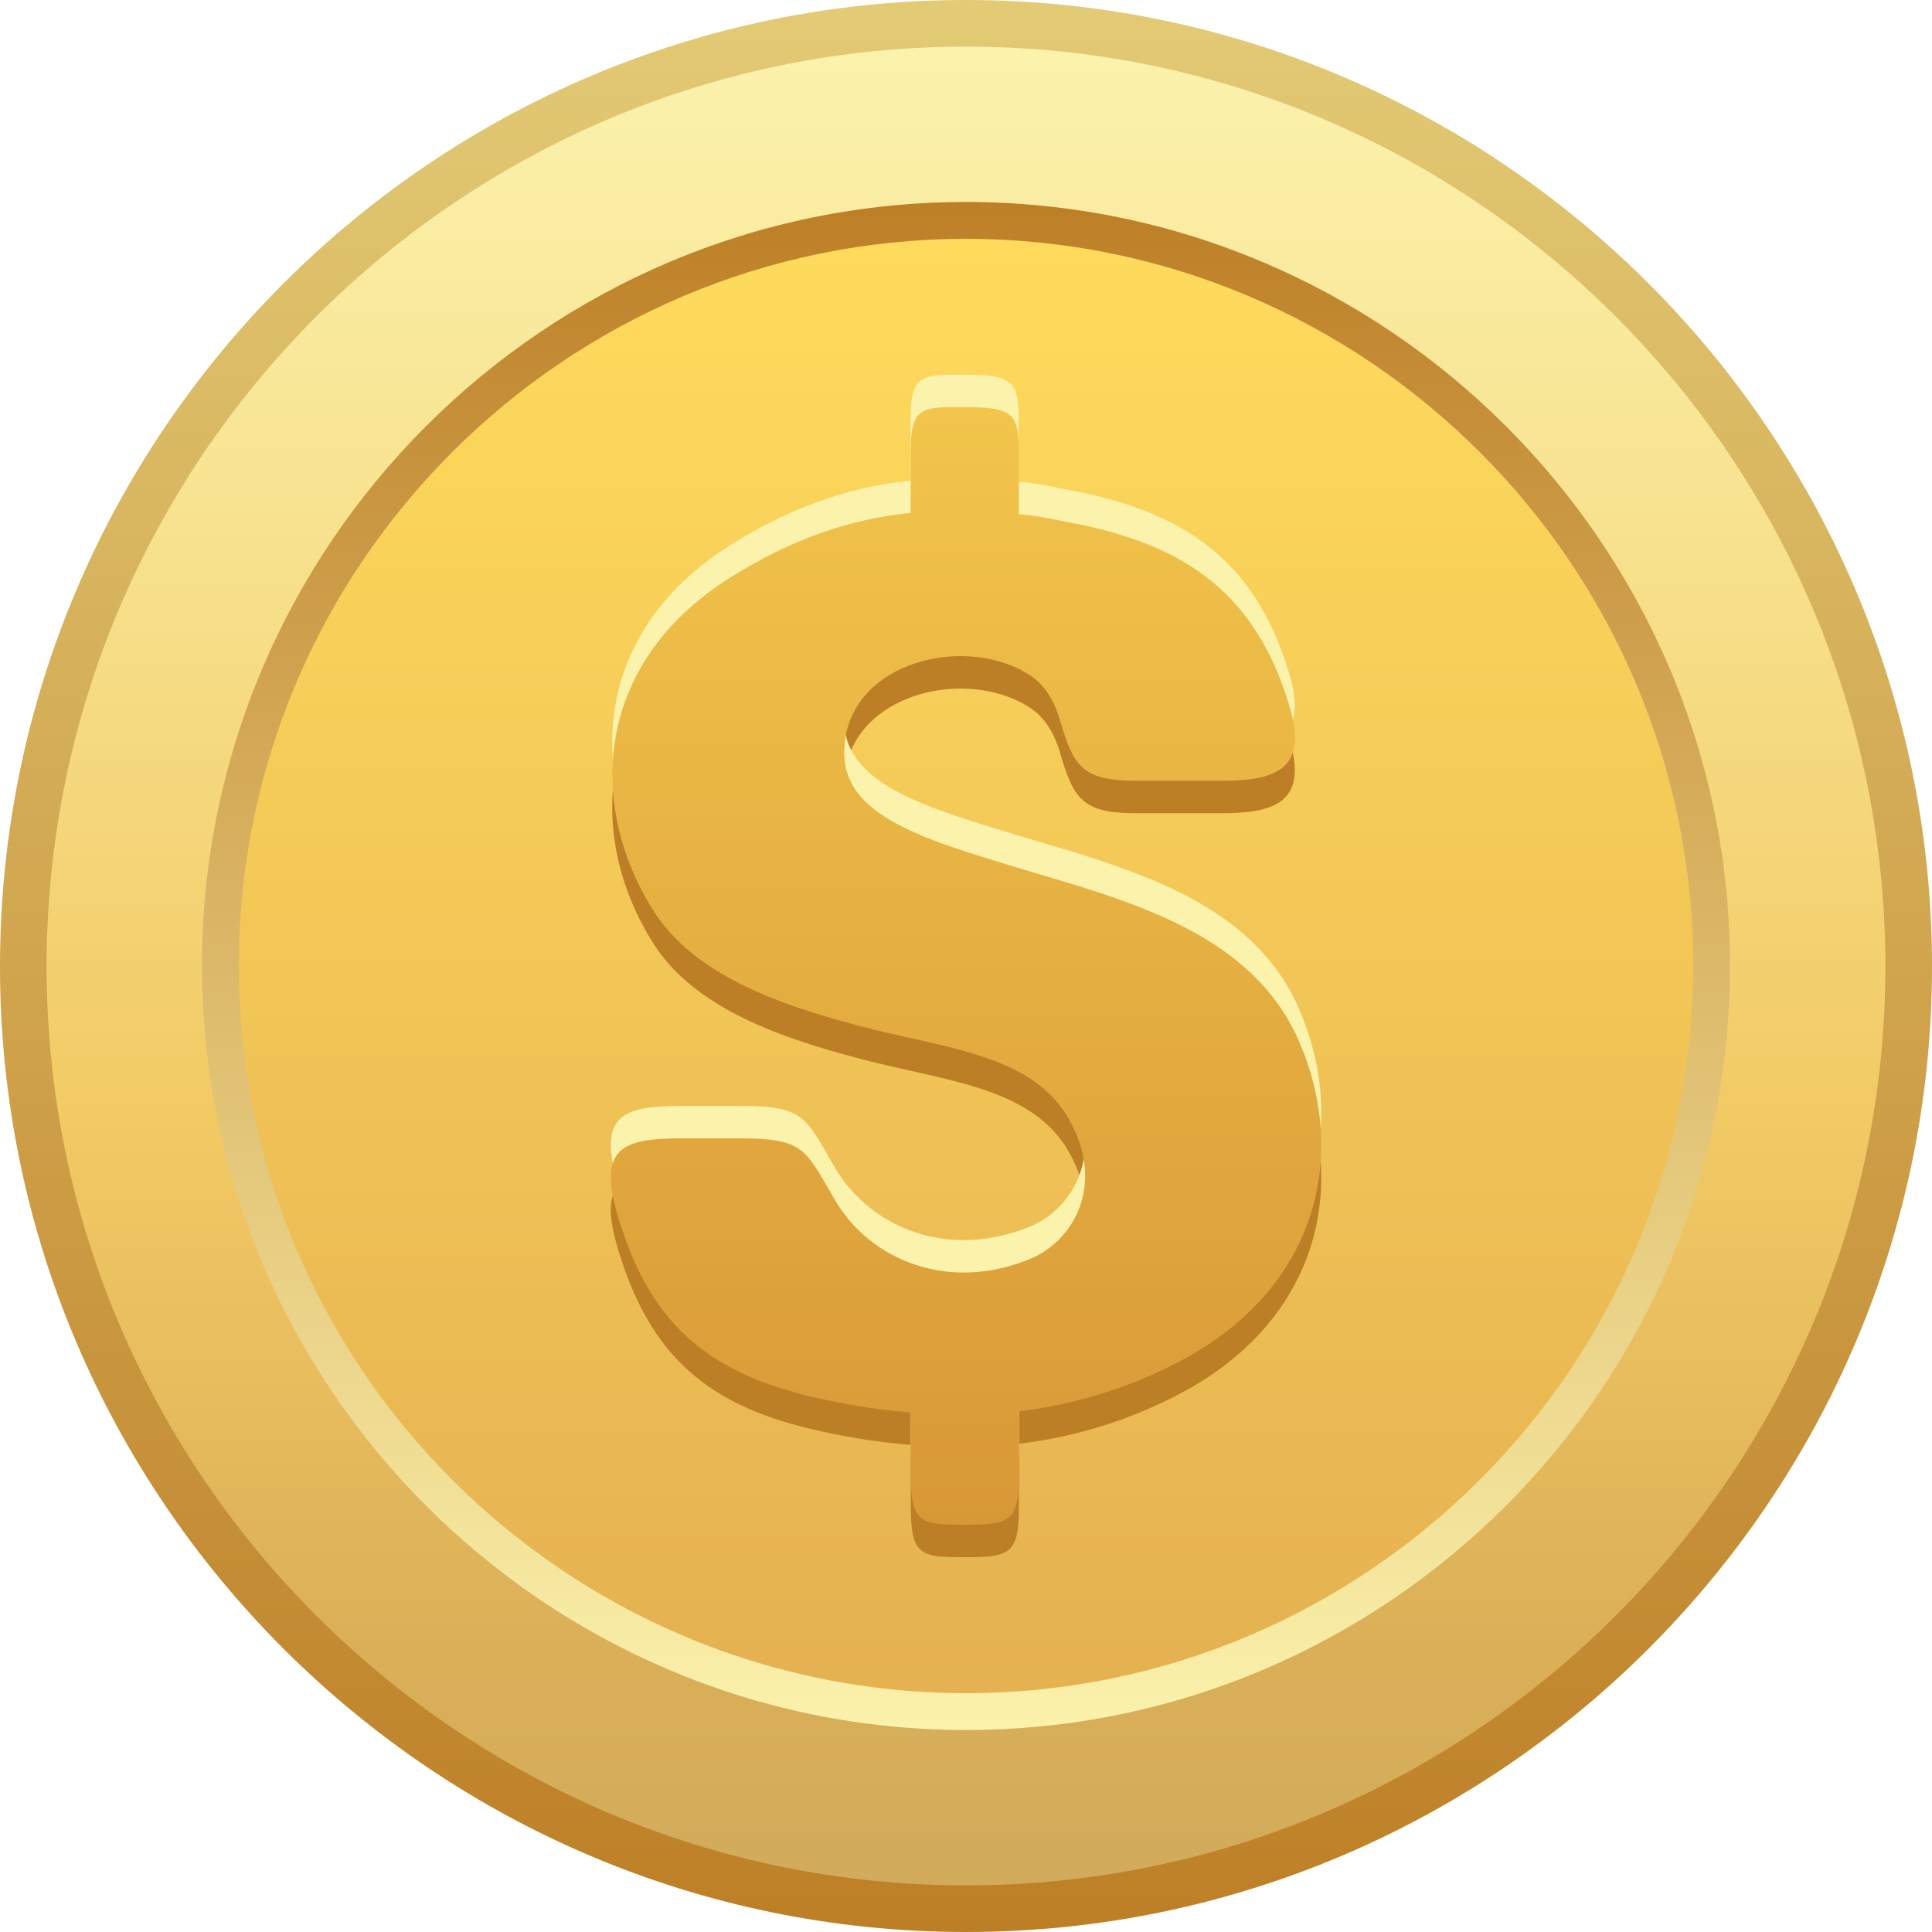
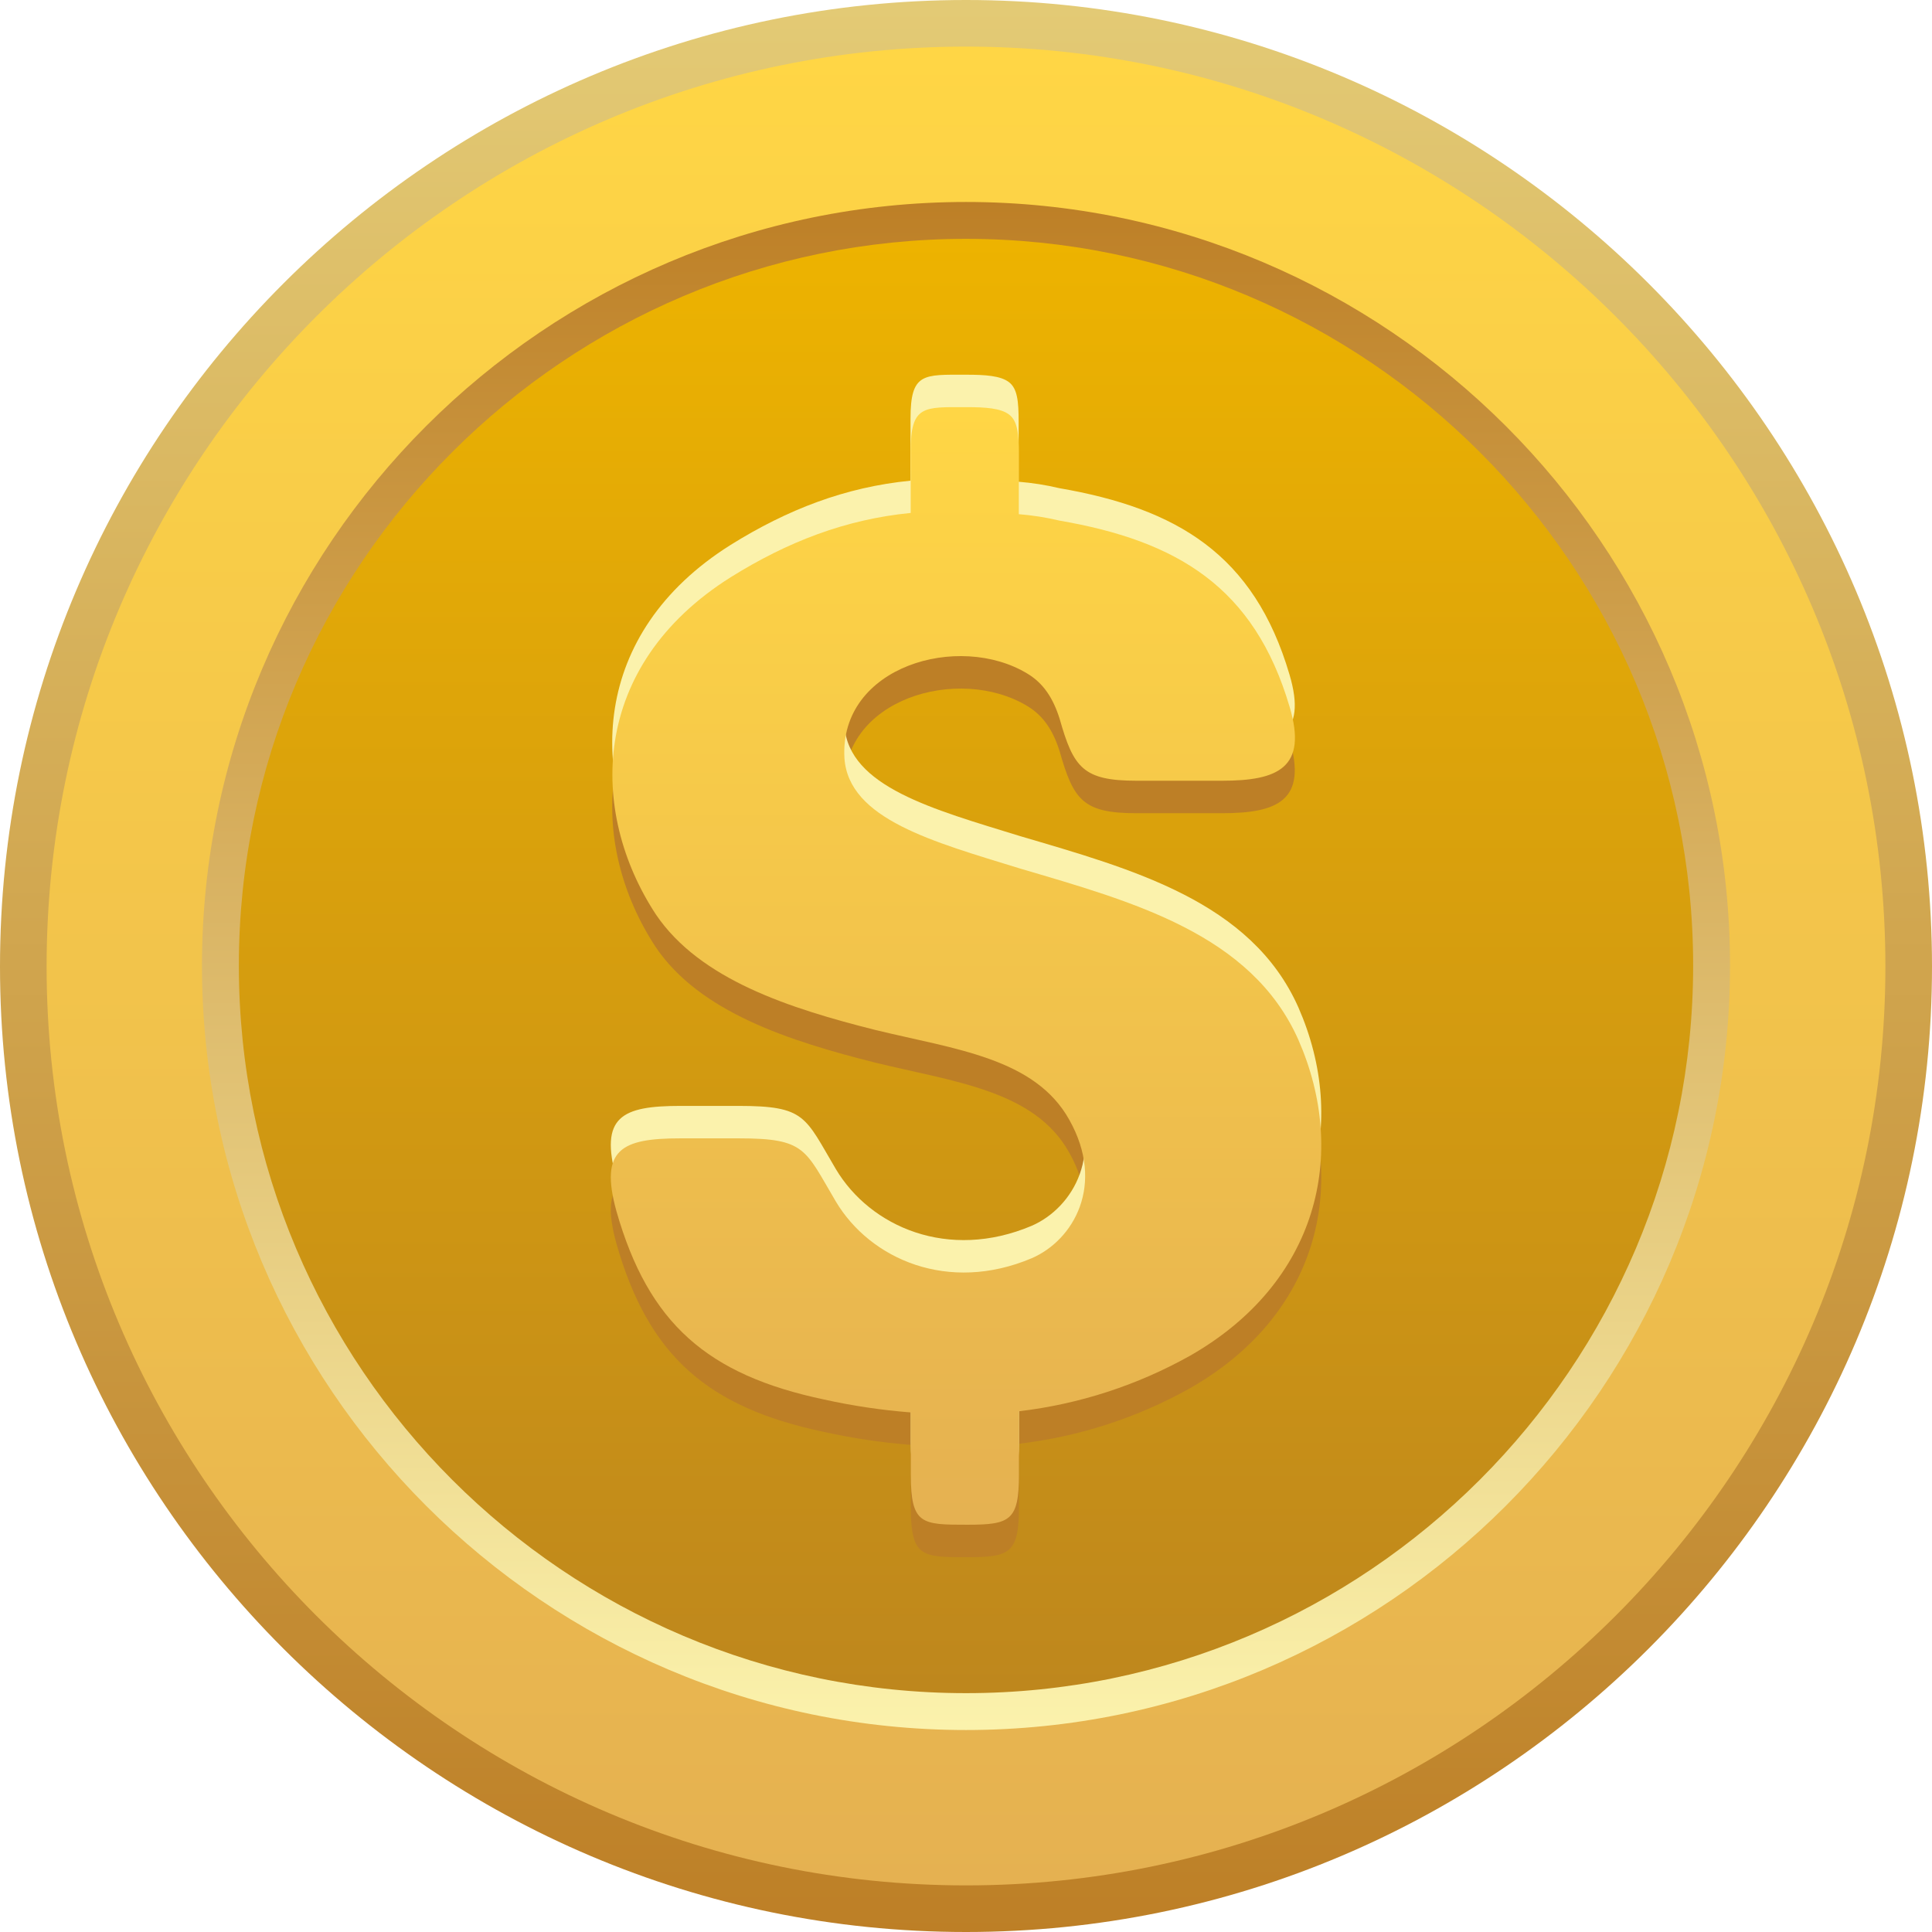
<svg xmlns="http://www.w3.org/2000/svg" width="448.52" height="448.52" data-name="Layer 1" version="1.1" viewBox="0 0 448.52 448.52">
  <defs>
    <linearGradient id="linear-gradient" x1="256" x2="256" y1="460.43" y2="11.91" gradientTransform="translate(-31.74,-11)" gradientUnits="userSpaceOnUse">
      <stop stop-color="#bd7f26" offset="0" />
      <stop stop-color="#e3ca75" offset="1" />
    </linearGradient>
    <linearGradient id="linear-gradient-2" x1="256" x2="256" y1="449.56" y2="22.68" gradientTransform="translate(-31.74,-11)" gradientUnits="userSpaceOnUse">
-       <stop stop-color="#d1ab5c" offset="0" />
-       <stop stop-color="#dbaf57" offset=".13" />
-       <stop stop-color="#f2ca64" offset=".42" />
-       <stop stop-color="#f8e493" offset=".77" />
-       <stop stop-color="#fbf2ac" offset="1" />
+       <stop stop-color="#e5b151" offset="0" />
+       <stop stop-color="#ffd645" offset="1" />
    </linearGradient>
    <linearGradient id="linear-gradient-3" x1="1902.1" x2="1902.1" y1="5236.8" y2="4882" gradientTransform="rotate(180 1063.2 2641.5)" gradientUnits="userSpaceOnUse">
      <stop stop-color="#bd7f26" offset="0" />
      <stop stop-color="#fbf2ac" offset="1" />
    </linearGradient>
    <linearGradient id="linear-gradient-4" x1="1902.1" x2="1902.1" y1="5228.2" y2="4890.5" gradientTransform="rotate(180 1063.2 2641.5)" gradientUnits="userSpaceOnUse">
-       <stop stop-color="#ffdb5c" offset="0" />
-       <stop stop-color="#e5b151" offset="1" />
+       <stop stop-color="#edb300" offset="0" />
+       <stop stop-color="#be871d" offset="1" />
    </linearGradient>
    <linearGradient id="linear-gradient-5" x1="256" x2="256" y1="372.53" y2="113.06" gradientTransform="translate(-31.74,-11)" gradientUnits="userSpaceOnUse">
      <stop stop-color="#bd7f26" offset="0" />
      <stop stop-color="#bd7f26" offset="1" />
    </linearGradient>
    <linearGradient id="linear-gradient-6" x1="256" x2="256" y1="105.52" y2="365" gradientTransform="translate(-31.74,-11)" gradientUnits="userSpaceOnUse">
-       <stop stop-color="#f2c54b" offset="0" />
-       <stop stop-color="#d89837" offset="1" />
+       <stop stop-color="#ffd645" offset="0" />
+       <stop stop-color="#e5b151" offset="1" />
    </linearGradient>
  </defs>
  <g fill-rule="evenodd">
    <path d="m224.26 448.52c123.53 0 224.26-100.67 224.26-224.13 0-123.73-100.73-224.39-224.26-224.39s-224.26 100.66-224.26 224.39c0 123.46 100.74 224.13 224.26 224.13z" fill="url(#linear-gradient)" />
    <path d="m224.26 437.7c117.57 0 213.44-95.81 213.44-213.31 0-117.76-95.87-213.57-213.44-213.57s-213.44 95.81-213.44 213.57c0 117.5 95.88 213.31 213.44 213.31z" fill="url(#linear-gradient-2)" />
    <path d="m224.26 46.89c-97.7 0-177.37 79.62-177.37 177.27 0 97.84 79.67 177.47 177.37 177.47s177.37-79.63 177.37-177.47c0-97.65-79.67-177.27-177.37-177.27z" fill="url(#linear-gradient-3)" />
    <path d="m224.26 55.45c-93 0-168.81 75.78-168.81 168.71 0 93.14 75.81 168.91 168.81 168.91s168.81-75.77 168.81-168.91c0-92.93-75.81-168.71-168.81-168.71z" fill="url(#linear-gradient-4)" />
    <path d="m158 271.81h13.42c15.66 0 15.41 2.48 22.62 14.66 8 13.42 26.1 21.37 45.48 13.17 9.69-4.22 17.15-17.14 8.7-32.06-8-14.41-26.59-16.4-45-20.88-19.89-5-40.76-11.68-51-26.84-15.66-23.86-15.41-57.66 17.4-78.29 13.17-8.21 26.6-13.42 41.76-14.91v-14.41c0-10.69 3-10.19 12.92-10.19 4.48 0 8 0.24 9.95 1.74s2.23 4.47 2.23 9.19v13.92a62.1 62.1 0 0 1 9.44 1.49c27.34 4.72 45.23 15.41 53.43 43.24 4.23 14.17-2.73 17.15-15.65 17.15h-19.82c-12.43 0-14.66-3-17.89-14.41-1.49-4.72-3.73-8.2-7.45-10.44-15.91-9.69-43.75-1.74-42.5 19.63 1 14.17 20.62 19.38 40.76 25.6 26.1 7.7 53.69 15.16 64.62 39.76 11.68 26.6 4.47 56.42-25.1 73.32a106.88 106.88 0 0 1-39.77 12.92v14.66c0 10.69-2 11.68-11.93 11.68-10.68 0-13.17 0-13.17-11.68v-14.4a145.16 145.16 0 0 1-20.14-3c-27.09-5.71-40.76-17.64-48.21-43.74-3.98-14.4 1.24-16.88 14.9-16.88z" fill="url(#linear-gradient-5)" />
    <path d="m158 256.74h13.42c15.66 0 15.41 2.48 22.62 14.66 8 13.42 26.1 21.37 45.48 13.17 9.69-4.22 17.15-17.14 8.7-32.06-8-14.41-26.59-16.4-45-20.88-19.89-5-40.76-11.68-51-26.84-15.66-23.86-15.41-57.66 17.4-78.29 13.17-8.21 26.6-13.42 41.76-14.91v-14.41c0-10.69 3-10.19 12.92-10.19 4.48 0 8 0.24 9.95 1.74s2.23 4.47 2.23 9.19v13.92a62.1 62.1 0 0 1 9.44 1.49c27.34 4.72 45.23 15.41 53.43 43.24 4.23 14.17-2.73 17.15-15.65 17.15h-19.82c-12.43 0-14.66-3-17.89-14.41-1.49-4.72-3.73-8.2-7.45-10.44-15.91-9.69-43.75-1.74-42.5 19.63 1 14.17 20.62 19.38 40.76 25.6 26.1 7.7 53.69 15.16 64.62 39.76 11.68 26.6 4.47 56.42-25.1 73.32a106.88 106.88 0 0 1-39.77 12.92v14.66c0 10.69-2 11.68-11.93 11.68-10.68 0-13.17 0-13.17-11.68v-14.39a145.16 145.16 0 0 1-20.14-3c-27.09-5.71-40.76-17.64-48.21-43.74-3.98-14.41 1.24-16.89 14.9-16.89z" fill="#fbf2ac" />
    <path d="m158 264.27h13.42c15.66 0 15.41 2.48 22.62 14.66 8 13.42 26.1 21.37 45.48 13.17 9.74-4.21 17.15-17.1 8.74-32.1-8-14.41-26.59-16.4-45-20.88-19.89-5-40.76-11.68-51-26.84-15.66-23.86-15.41-57.66 17.4-78.29 13.17-8.21 26.6-13.42 41.76-14.91v-14.37c0-10.69 3-10.19 12.92-10.19 4.48 0 8 0.24 9.95 1.74s2.23 4.47 2.23 9.19v13.92a62.1 62.1 0 0 1 9.44 1.49c27.34 4.72 45.23 15.41 53.43 43.24 4.23 14.17-2.73 17.15-15.65 17.15h-19.86c-12.43 0-14.66-3-17.89-14.41-1.49-4.72-3.73-8.2-7.45-10.44-15.91-9.69-43.75-1.74-42.5 19.63 1 14.17 20.62 19.38 40.76 25.6 26.1 7.7 53.69 15.16 64.62 39.76 11.68 26.6 4.47 56.42-25.1 73.32a106.88 106.88 0 0 1-39.77 12.92v14.66c0 10.69-2 11.68-11.93 11.68-10.68 0-13.17 0-13.17-11.68v-14.39a145.16 145.16 0 0 1-20.14-3c-27.09-5.71-40.76-17.64-48.21-43.74-3.98-14.4 1.24-16.89 14.9-16.89z" fill="url(#linear-gradient-6)" />
  </g>
</svg>
